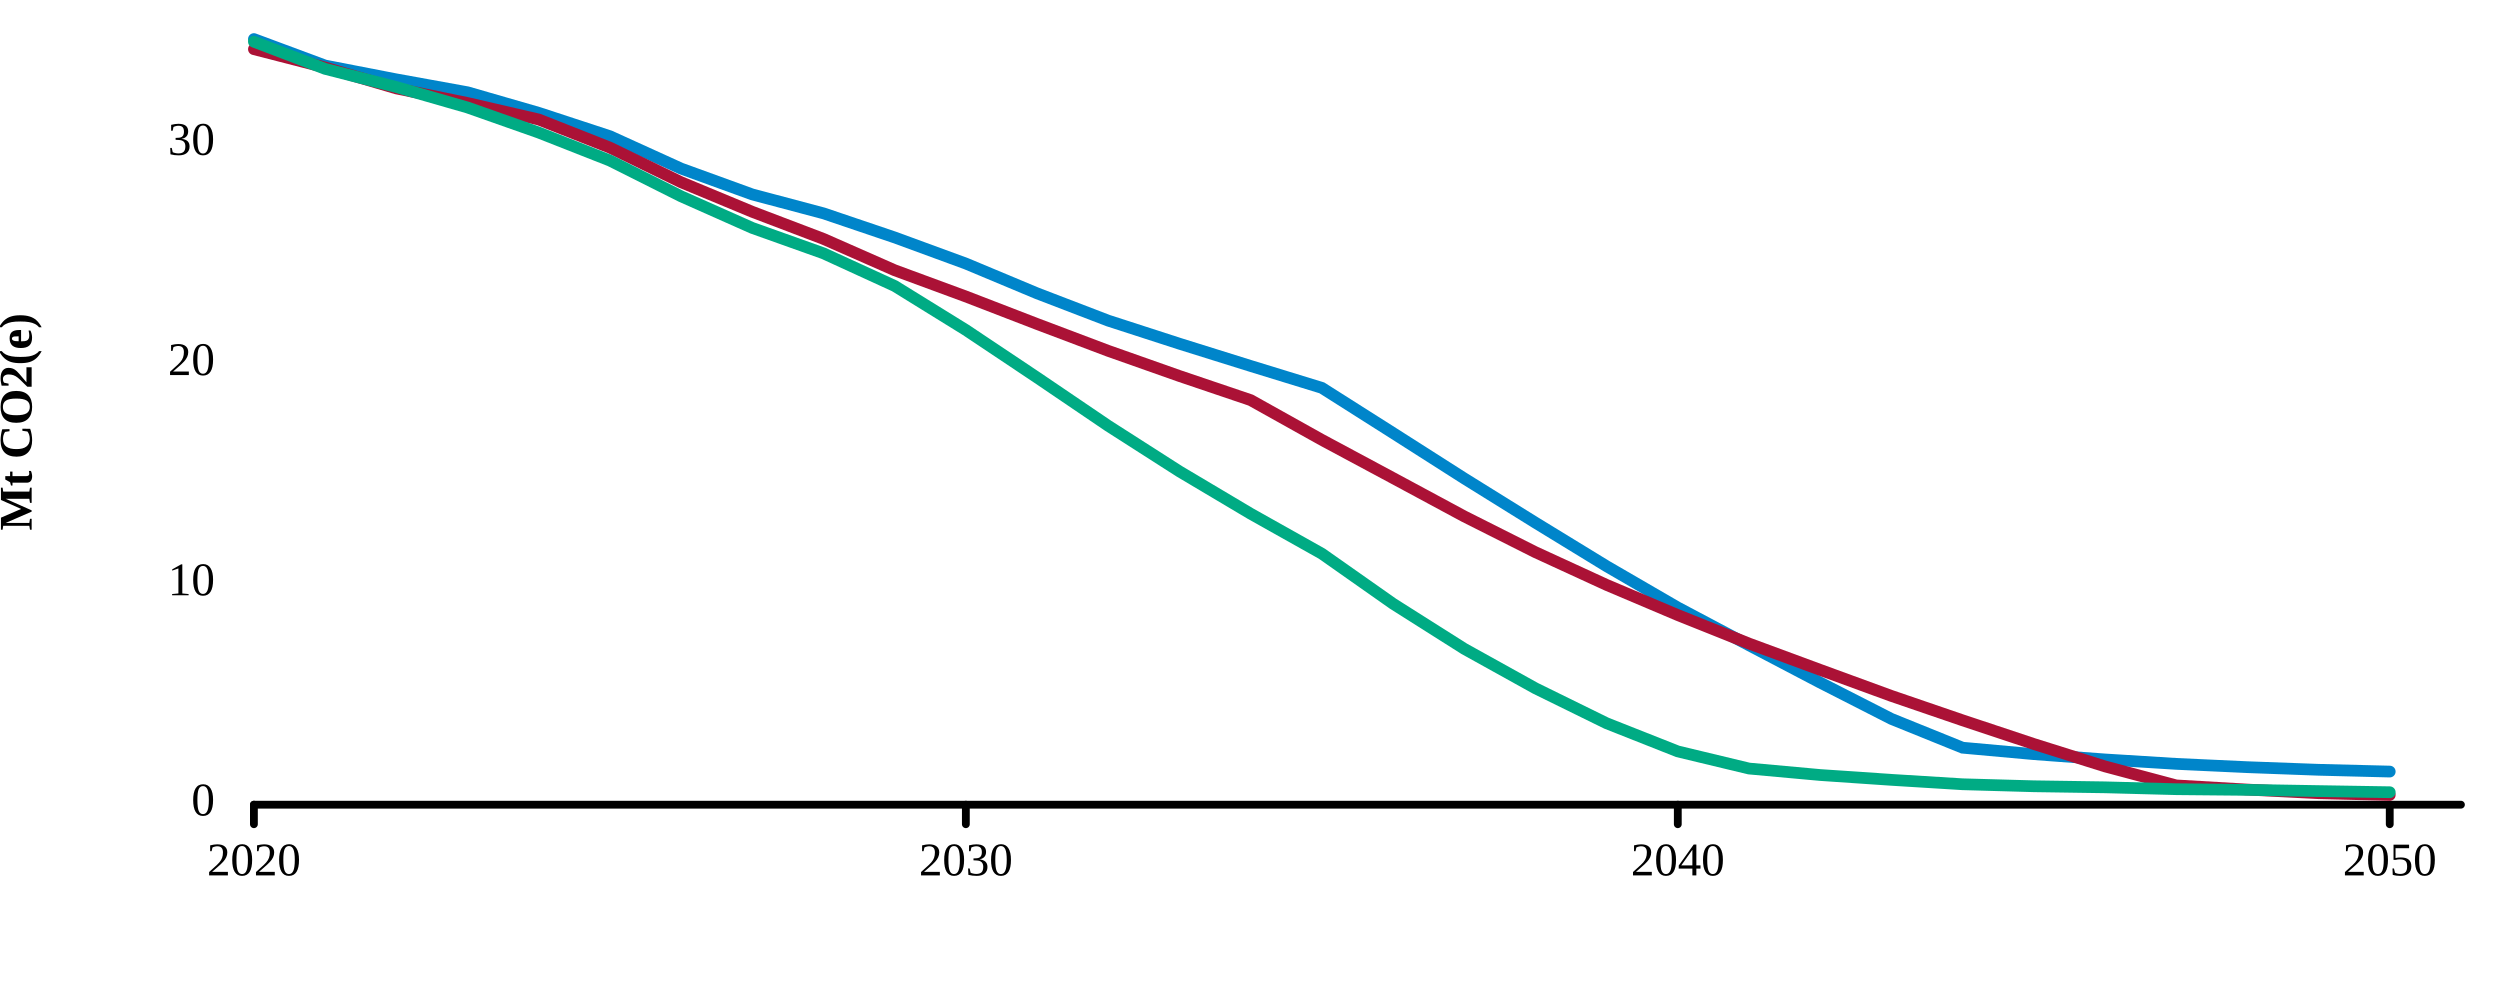
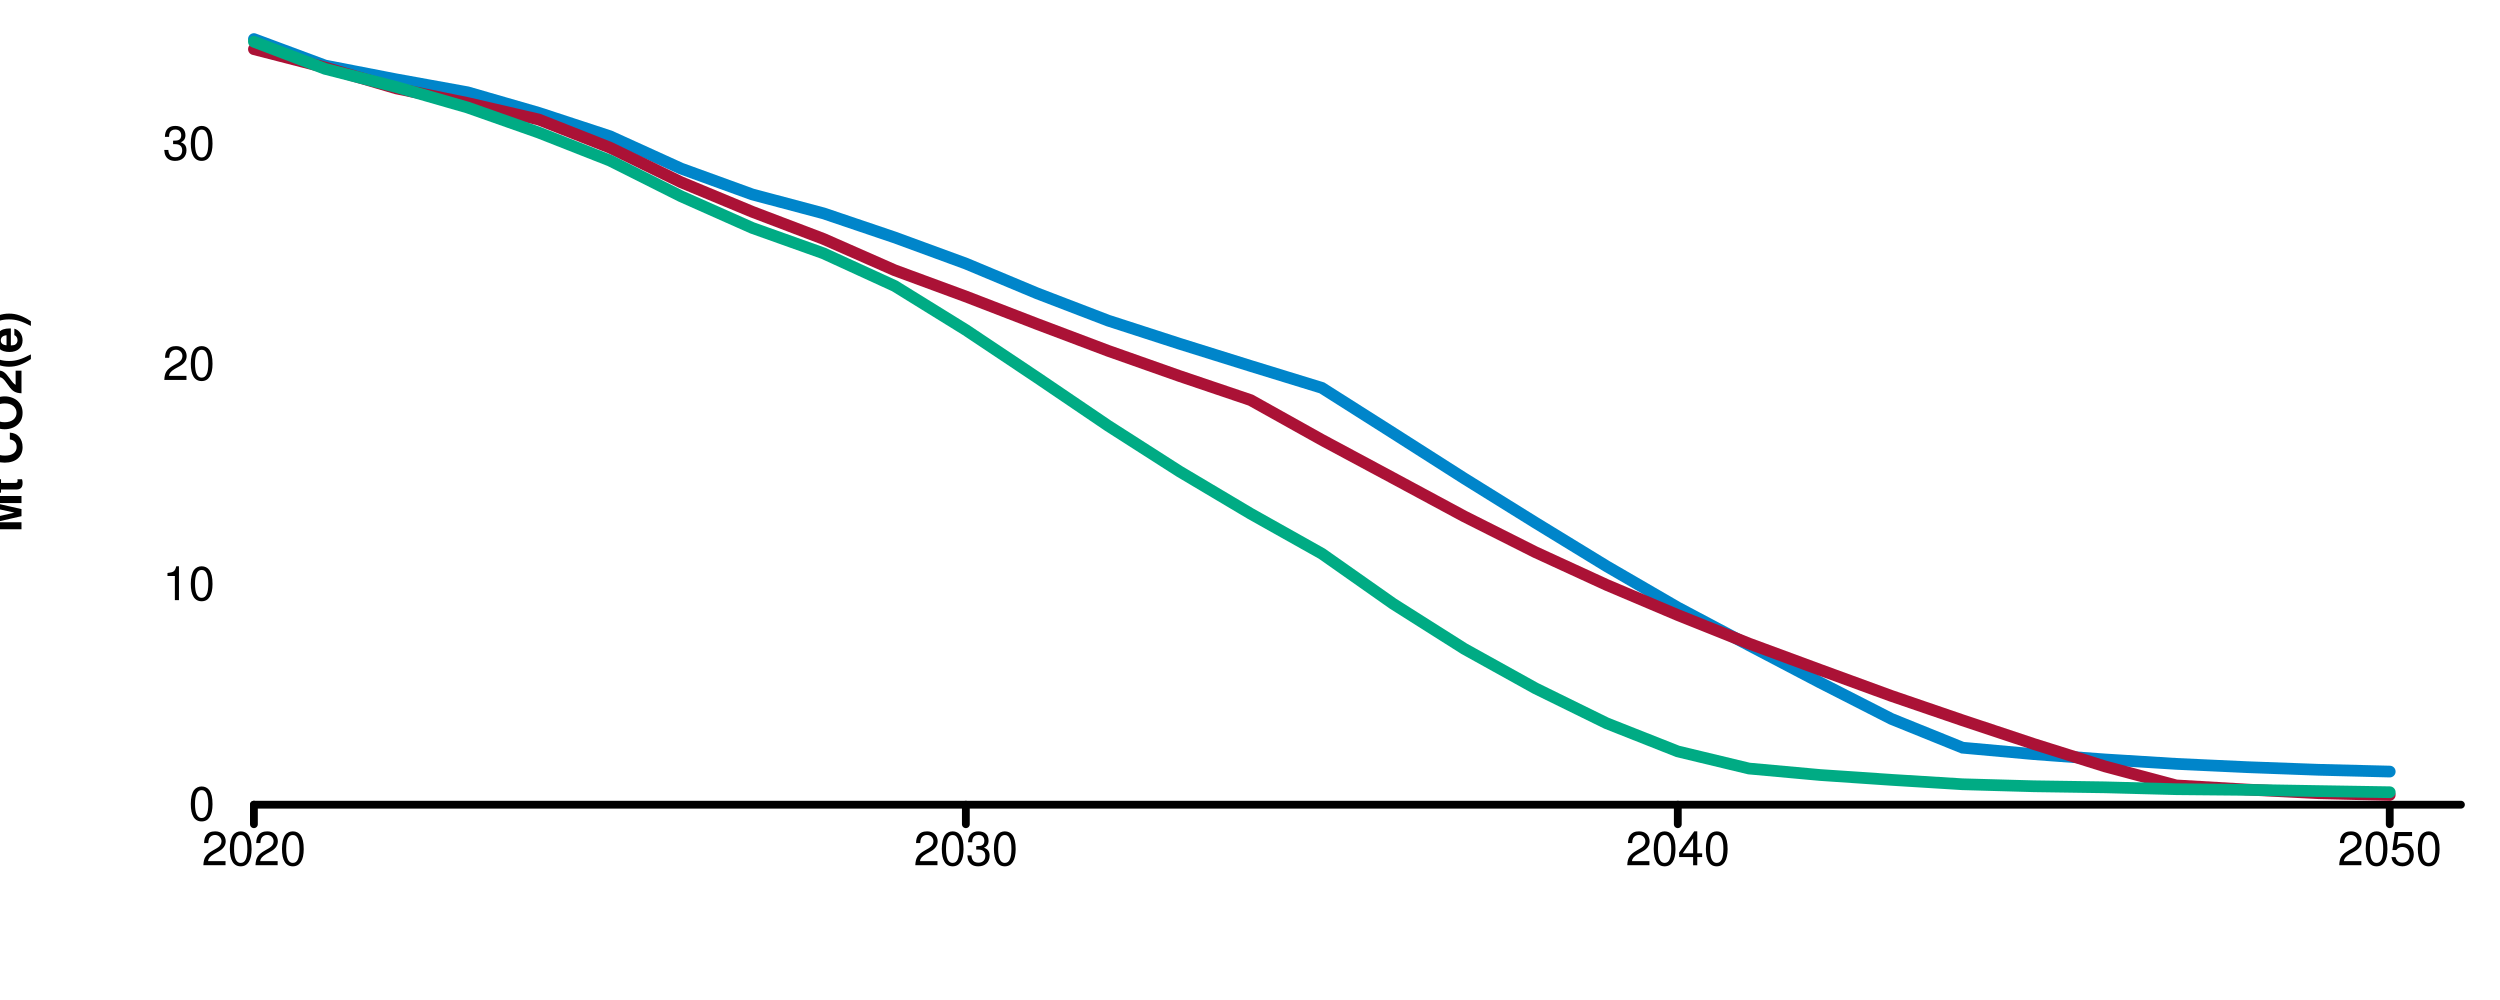
<svg xmlns="http://www.w3.org/2000/svg" width="640" height="256" viewBox="0 0 640 256" style="overflow:display" preserveAspectRatio="xMinYMin meet" overflow="visible">
  <defs>
-     <style>.data-series { }.data-series path.line { fill-opacity: 0; }.data-series path.line.dotted { stroke-dasharray: 12 20 }.data-series circle { display: none; }.data-series:hover path.line, .data-series.on path.line { stroke-width: 5; }.data-series:hover circle, .data-series.on circle { display: inline; }.data-series circle:hover, .data-series circle.on { r: 6px!important; fill: black; }.grid line { stroke: rgb(0,0,0); stroke-width: 2; stroke-linecap: round; }.grid.grid-x text { text-anchor: middle; dominant-baseline: hanging; transform: translateY(10px); }.grid.grid-y text { text-anchor: end; dominant-baseline: middle; transform: translateX(-10px); }</style>
+     <style>.data-series path.line { fill-opacity: 0; }.data-series path.line.dotted { stroke-dasharray: 12 20 }.data-series circle { display: none; }.data-series:hover path.line, .data-series.on path.line { stroke-width: 5; }.data-series:hover circle, .data-series.on circle { display: inline; }.data-series circle:hover, .data-series circle.on { r: 6px!important; fill: black; }.grid { font-family: "Helvetica Neue",Helvetica,Arial,"Lucida Grande",sans-serif; }.grid line { stroke: rgb(0,0,0); stroke-width: 2; stroke-linecap: round; }.grid.grid-x text { text-anchor: middle; dominant-baseline: hanging; transform: translateY(10px); }.grid.grid-y text { text-anchor: end; dominant-baseline: middle; transform: translateX(-10px); }</style>
  </defs>
  <g class="grid grid-y">
    <line x1="65" y1="206" x2="630" y2="206" data-left="65" />
    <text x="65" y="206" text-anchor="end">0</text>
    <text x="65" y="149.633" text-anchor="end">10</text>
    <text x="65" y="93.266" text-anchor="end">20</text>
    <text x="65" y="36.898" text-anchor="end">30</text>
    <text style="text-anchor:middle;dominant-baseline:hanging;font-weight:bold;transform: translateY(108px) rotate(-90deg);">Mt CO2(e)</text>
  </g>
  <g class="grid grid-x">
    <line class="tick" x1="65" y1="206" x2="65" y2="211" />
    <text x="65" y="206" text-anchor="middle">2020</text>
    <line class="tick" x1="247.258" y1="206" x2="247.258" y2="211" />
    <text x="247.258" y="206" text-anchor="middle">2030</text>
    <line class="tick" x1="429.516" y1="206" x2="429.516" y2="211" />
    <text x="429.516" y="206" text-anchor="middle">2040</text>
    <line class="tick" x1="611.774" y1="206" x2="611.774" y2="211" />
    <text x="611.774" y="206" text-anchor="middle">2050</text>
    <text style="text-anchor:middle;dominant-baseline:hanging;font-weight:bold;transform: translateY(108px) rotate(-90deg);" />
  </g>
  <g data-scenario="high-hydrogen" class="data-series">
    <path d="M 65,10L 83.226,16.775L 101.452,20.315L 119.677,23.618L 137.903,28.883L 156.129,34.869L 174.355,43.155L 192.581,49.773L 210.806,54.615L 229.032,60.787L 247.258,67.472L 265.484,75.093L 283.71,82.088L 301.935,87.99L 320.161,93.688L 338.387,99.291L 356.613,110.852L 374.839,122.475L 393.065,133.805L 411.29,144.954L 429.516,155.529L 447.742,165.19L 465.968,174.744L 484.194,184.039L 502.419,191.412L 520.645,193.064L 538.871,194.417L 557.097,195.55L 575.323,196.395L 593.548,197.066L 611.774,197.522" id="High hydrogen" class="line" stroke="#0085CA" stroke-width="3" stroke-linecap="round" />
    <circle cx="65" cy="10" data-y="34.772" data-x="2020" r="4" fill="#0085CA" />
    <circle cx="83.226" cy="16.775" data-y="33.570" data-x="2021" r="4" fill="#0085CA" />
    <circle cx="101.452" cy="20.315" data-y="32.942" data-x="2022" r="4" fill="#0085CA" />
    <circle cx="119.677" cy="23.618" data-y="32.356" data-x="2023" r="4" fill="#0085CA" />
    <circle cx="137.903" cy="28.883" data-y="31.422" data-x="2024" r="4" fill="#0085CA" />
    <circle cx="156.129" cy="34.869" data-y="30.360" data-x="2025" r="4" fill="#0085CA" />
    <circle cx="174.355" cy="43.155" data-y="28.890" data-x="2026" r="4" fill="#0085CA" />
    <circle cx="192.581" cy="49.773" data-y="27.716" data-x="2027" r="4" fill="#0085CA" />
    <circle cx="210.806" cy="54.615" data-y="26.857" data-x="2028" r="4" fill="#0085CA" />
    <circle cx="229.032" cy="60.787" data-y="25.762" data-x="2029" r="4" fill="#0085CA" />
    <circle cx="247.258" cy="67.472" data-y="24.576" data-x="2030" r="4" fill="#0085CA" />
    <circle cx="265.484" cy="75.093" data-y="23.224" data-x="2031" r="4" fill="#0085CA" />
    <circle cx="283.71" cy="82.088" data-y="21.983" data-x="2032" r="4" fill="#0085CA" />
    <circle cx="301.935" cy="87.99" data-y="20.936" data-x="2033" r="4" fill="#0085CA" />
    <circle cx="320.161" cy="93.688" data-y="19.925" data-x="2034" r="4" fill="#0085CA" />
    <circle cx="338.387" cy="99.291" data-y="18.931" data-x="2035" r="4" fill="#0085CA" />
    <circle cx="356.613" cy="110.852" data-y="16.880" data-x="2036" r="4" fill="#0085CA" />
    <circle cx="374.839" cy="122.475" data-y="14.818" data-x="2037" r="4" fill="#0085CA" />
    <circle cx="393.065" cy="133.805" data-y="12.808" data-x="2038" r="4" fill="#0085CA" />
    <circle cx="411.29" cy="144.954" data-y="10.830" data-x="2039" r="4" fill="#0085CA" />
    <circle cx="429.516" cy="155.529" data-y="8.954" data-x="2040" r="4" fill="#0085CA" />
    <circle cx="447.742" cy="165.19" data-y="7.240" data-x="2041" r="4" fill="#0085CA" />
    <circle cx="465.968" cy="174.744" data-y="5.545" data-x="2042" r="4" fill="#0085CA" />
    <circle cx="484.194" cy="184.039" data-y="3.896" data-x="2043" r="4" fill="#0085CA" />
    <circle cx="502.419" cy="191.412" data-y="2.588" data-x="2044" r="4" fill="#0085CA" />
    <circle cx="520.645" cy="193.064" data-y="2.295" data-x="2045" r="4" fill="#0085CA" />
    <circle cx="538.871" cy="194.417" data-y="2.055" data-x="2046" r="4" fill="#0085CA" />
    <circle cx="557.097" cy="195.55" data-y="1.854" data-x="2047" r="4" fill="#0085CA" />
    <circle cx="575.323" cy="196.395" data-y="1.704" data-x="2048" r="4" fill="#0085CA" />
    <circle cx="593.548" cy="197.066" data-y="1.585" data-x="2049" r="4" fill="#0085CA" />
    <circle cx="611.774" cy="197.522" data-y="1.504" data-x="2050" r="4" fill="#0085CA" />
  </g>
  <g data-scenario="deep-electrification" class="data-series">
    <path d="M 65,12.587L 83.226,17.277L 101.452,22.638L 119.677,26.369L 137.903,30.591L 156.129,37.789L 174.355,46.65L 192.581,54.22L 210.806,61.159L 229.032,69.186L 247.258,75.905L 265.484,82.939L 283.71,89.822L 301.935,96.259L 320.161,102.431L 338.387,112.605L 356.613,122.379L 374.839,132.193L 393.065,141.364L 411.29,149.74L 429.516,157.462L 447.742,164.75L 465.968,171.486L 484.194,178.155L 502.419,184.4L 520.645,190.465L 538.871,196.198L 557.097,201.062L 575.323,202.128L 593.548,203.058L 611.774,203.514" id="Deep electrification" class="line" stroke="#AB1236" stroke-width="3" stroke-linecap="round" />
    <circle cx="65" cy="12.587" data-y="34.313" data-x="2020" r="4" fill="#AB1236" />
    <circle cx="83.226" cy="17.277" data-y="33.481" data-x="2021" r="4" fill="#AB1236" />
    <circle cx="101.452" cy="22.638" data-y="32.530" data-x="2022" r="4" fill="#AB1236" />
    <circle cx="119.677" cy="26.369" data-y="31.868" data-x="2023" r="4" fill="#AB1236" />
    <circle cx="137.903" cy="30.591" data-y="31.119" data-x="2024" r="4" fill="#AB1236" />
    <circle cx="156.129" cy="37.789" data-y="29.842" data-x="2025" r="4" fill="#AB1236" />
    <circle cx="174.355" cy="46.65" data-y="28.270" data-x="2026" r="4" fill="#AB1236" />
    <circle cx="192.581" cy="54.22" data-y="26.927" data-x="2027" r="4" fill="#AB1236" />
    <circle cx="210.806" cy="61.159" data-y="25.696" data-x="2028" r="4" fill="#AB1236" />
    <circle cx="229.032" cy="69.186" data-y="24.272" data-x="2029" r="4" fill="#AB1236" />
    <circle cx="247.258" cy="75.905" data-y="23.080" data-x="2030" r="4" fill="#AB1236" />
    <circle cx="265.484" cy="82.939" data-y="21.832" data-x="2031" r="4" fill="#AB1236" />
    <circle cx="283.71" cy="89.822" data-y="20.611" data-x="2032" r="4" fill="#AB1236" />
    <circle cx="301.935" cy="96.259" data-y="19.469" data-x="2033" r="4" fill="#AB1236" />
    <circle cx="320.161" cy="102.431" data-y="18.374" data-x="2034" r="4" fill="#AB1236" />
    <circle cx="338.387" cy="112.605" data-y="16.569" data-x="2035" r="4" fill="#AB1236" />
    <circle cx="356.613" cy="122.379" data-y="14.835" data-x="2036" r="4" fill="#AB1236" />
    <circle cx="374.839" cy="132.193" data-y="13.094" data-x="2037" r="4" fill="#AB1236" />
    <circle cx="393.065" cy="141.364" data-y="11.467" data-x="2038" r="4" fill="#AB1236" />
    <circle cx="411.29" cy="149.74" data-y="9.981" data-x="2039" r="4" fill="#AB1236" />
    <circle cx="429.516" cy="157.462" data-y="8.611" data-x="2040" r="4" fill="#AB1236" />
    <circle cx="447.742" cy="164.75" data-y="7.318" data-x="2041" r="4" fill="#AB1236" />
    <circle cx="465.968" cy="171.486" data-y="6.123" data-x="2042" r="4" fill="#AB1236" />
    <circle cx="484.194" cy="178.155" data-y="4.940" data-x="2043" r="4" fill="#AB1236" />
    <circle cx="502.419" cy="184.4" data-y="3.832" data-x="2044" r="4" fill="#AB1236" />
    <circle cx="520.645" cy="190.465" data-y="2.756" data-x="2045" r="4" fill="#AB1236" />
    <circle cx="538.871" cy="196.198" data-y="1.739" data-x="2046" r="4" fill="#AB1236" />
    <circle cx="557.097" cy="201.062" data-y="0.876" data-x="2047" r="4" fill="#AB1236" />
    <circle cx="575.323" cy="202.128" data-y="0.687" data-x="2048" r="4" fill="#AB1236" />
    <circle cx="593.548" cy="203.058" data-y="0.522" data-x="2049" r="4" fill="#AB1236" />
    <circle cx="611.774" cy="203.514" data-y="0.441" data-x="2050" r="4" fill="#AB1236" />
  </g>
  <g data-scenario="net-zero" class="data-series">
    <path d="M 65,10.688L 83.226,17.626L 101.452,22.277L 119.677,27.519L 137.903,33.939L 156.129,41.109L 174.355,50.252L 192.581,58.352L 210.806,64.851L 229.032,73.205L 247.258,84.478L 265.484,96.653L 283.71,109.015L 301.935,120.677L 320.161,131.511L 338.387,141.741L 356.613,154.554L 374.839,166.092L 393.065,176.204L 411.29,185.155L 429.516,192.365L 447.742,196.745L 465.968,198.402L 484.194,199.642L 502.419,200.769L 520.645,201.282L 538.871,201.553L 557.097,202.032L 575.323,202.206L 593.548,202.517L 611.774,202.81" id="Early net zero" class="line" stroke="#00AB84" stroke-width="3" stroke-linecap="round" />
    <circle cx="65" cy="10.688" data-y="34.650" data-x="2020" r="4" fill="#00AB84" />
    <circle cx="83.226" cy="17.626" data-y="33.419" data-x="2021" r="4" fill="#00AB84" />
    <circle cx="101.452" cy="22.277" data-y="32.594" data-x="2022" r="4" fill="#00AB84" />
    <circle cx="119.677" cy="27.519" data-y="31.664" data-x="2023" r="4" fill="#00AB84" />
    <circle cx="137.903" cy="33.939" data-y="30.525" data-x="2024" r="4" fill="#00AB84" />
    <circle cx="156.129" cy="41.109" data-y="29.253" data-x="2025" r="4" fill="#00AB84" />
    <circle cx="174.355" cy="50.252" data-y="27.631" data-x="2026" r="4" fill="#00AB84" />
    <circle cx="192.581" cy="58.352" data-y="26.194" data-x="2027" r="4" fill="#00AB84" />
    <circle cx="210.806" cy="64.851" data-y="25.041" data-x="2028" r="4" fill="#00AB84" />
    <circle cx="229.032" cy="73.205" data-y="23.559" data-x="2029" r="4" fill="#00AB84" />
    <circle cx="247.258" cy="84.478" data-y="21.559" data-x="2030" r="4" fill="#00AB84" />
    <circle cx="265.484" cy="96.653" data-y="19.399" data-x="2031" r="4" fill="#00AB84" />
    <circle cx="283.71" cy="109.015" data-y="17.206" data-x="2032" r="4" fill="#00AB84" />
    <circle cx="301.935" cy="120.677" data-y="15.137" data-x="2033" r="4" fill="#00AB84" />
    <circle cx="320.161" cy="131.511" data-y="13.215" data-x="2034" r="4" fill="#00AB84" />
    <circle cx="338.387" cy="141.741" data-y="11.400" data-x="2035" r="4" fill="#00AB84" />
    <circle cx="356.613" cy="154.554" data-y="9.127" data-x="2036" r="4" fill="#00AB84" />
    <circle cx="374.839" cy="166.092" data-y="7.080" data-x="2037" r="4" fill="#00AB84" />
    <circle cx="393.065" cy="176.204" data-y="5.286" data-x="2038" r="4" fill="#00AB84" />
    <circle cx="411.29" cy="185.155" data-y="3.698" data-x="2039" r="4" fill="#00AB84" />
    <circle cx="429.516" cy="192.365" data-y="2.419" data-x="2040" r="4" fill="#00AB84" />
    <circle cx="447.742" cy="196.745" data-y="1.642" data-x="2041" r="4" fill="#00AB84" />
    <circle cx="465.968" cy="198.402" data-y="1.348" data-x="2042" r="4" fill="#00AB84" />
    <circle cx="484.194" cy="199.642" data-y="1.128" data-x="2043" r="4" fill="#00AB84" />
    <circle cx="502.419" cy="200.769" data-y="0.928" data-x="2044" r="4" fill="#00AB84" />
    <circle cx="520.645" cy="201.282" data-y="0.837" data-x="2045" r="4" fill="#00AB84" />
    <circle cx="538.871" cy="201.553" data-y="0.789" data-x="2046" r="4" fill="#00AB84" />
    <circle cx="557.097" cy="202.032" data-y="0.704" data-x="2047" r="4" fill="#00AB84" />
    <circle cx="575.323" cy="202.206" data-y="0.673" data-x="2048" r="4" fill="#00AB84" />
    <circle cx="593.548" cy="202.517" data-y="0.618" data-x="2049" r="4" fill="#00AB84" />
    <circle cx="611.774" cy="202.81" data-y="0.566" data-x="2050" r="4" fill="#00AB84" />
  </g>
</svg>
